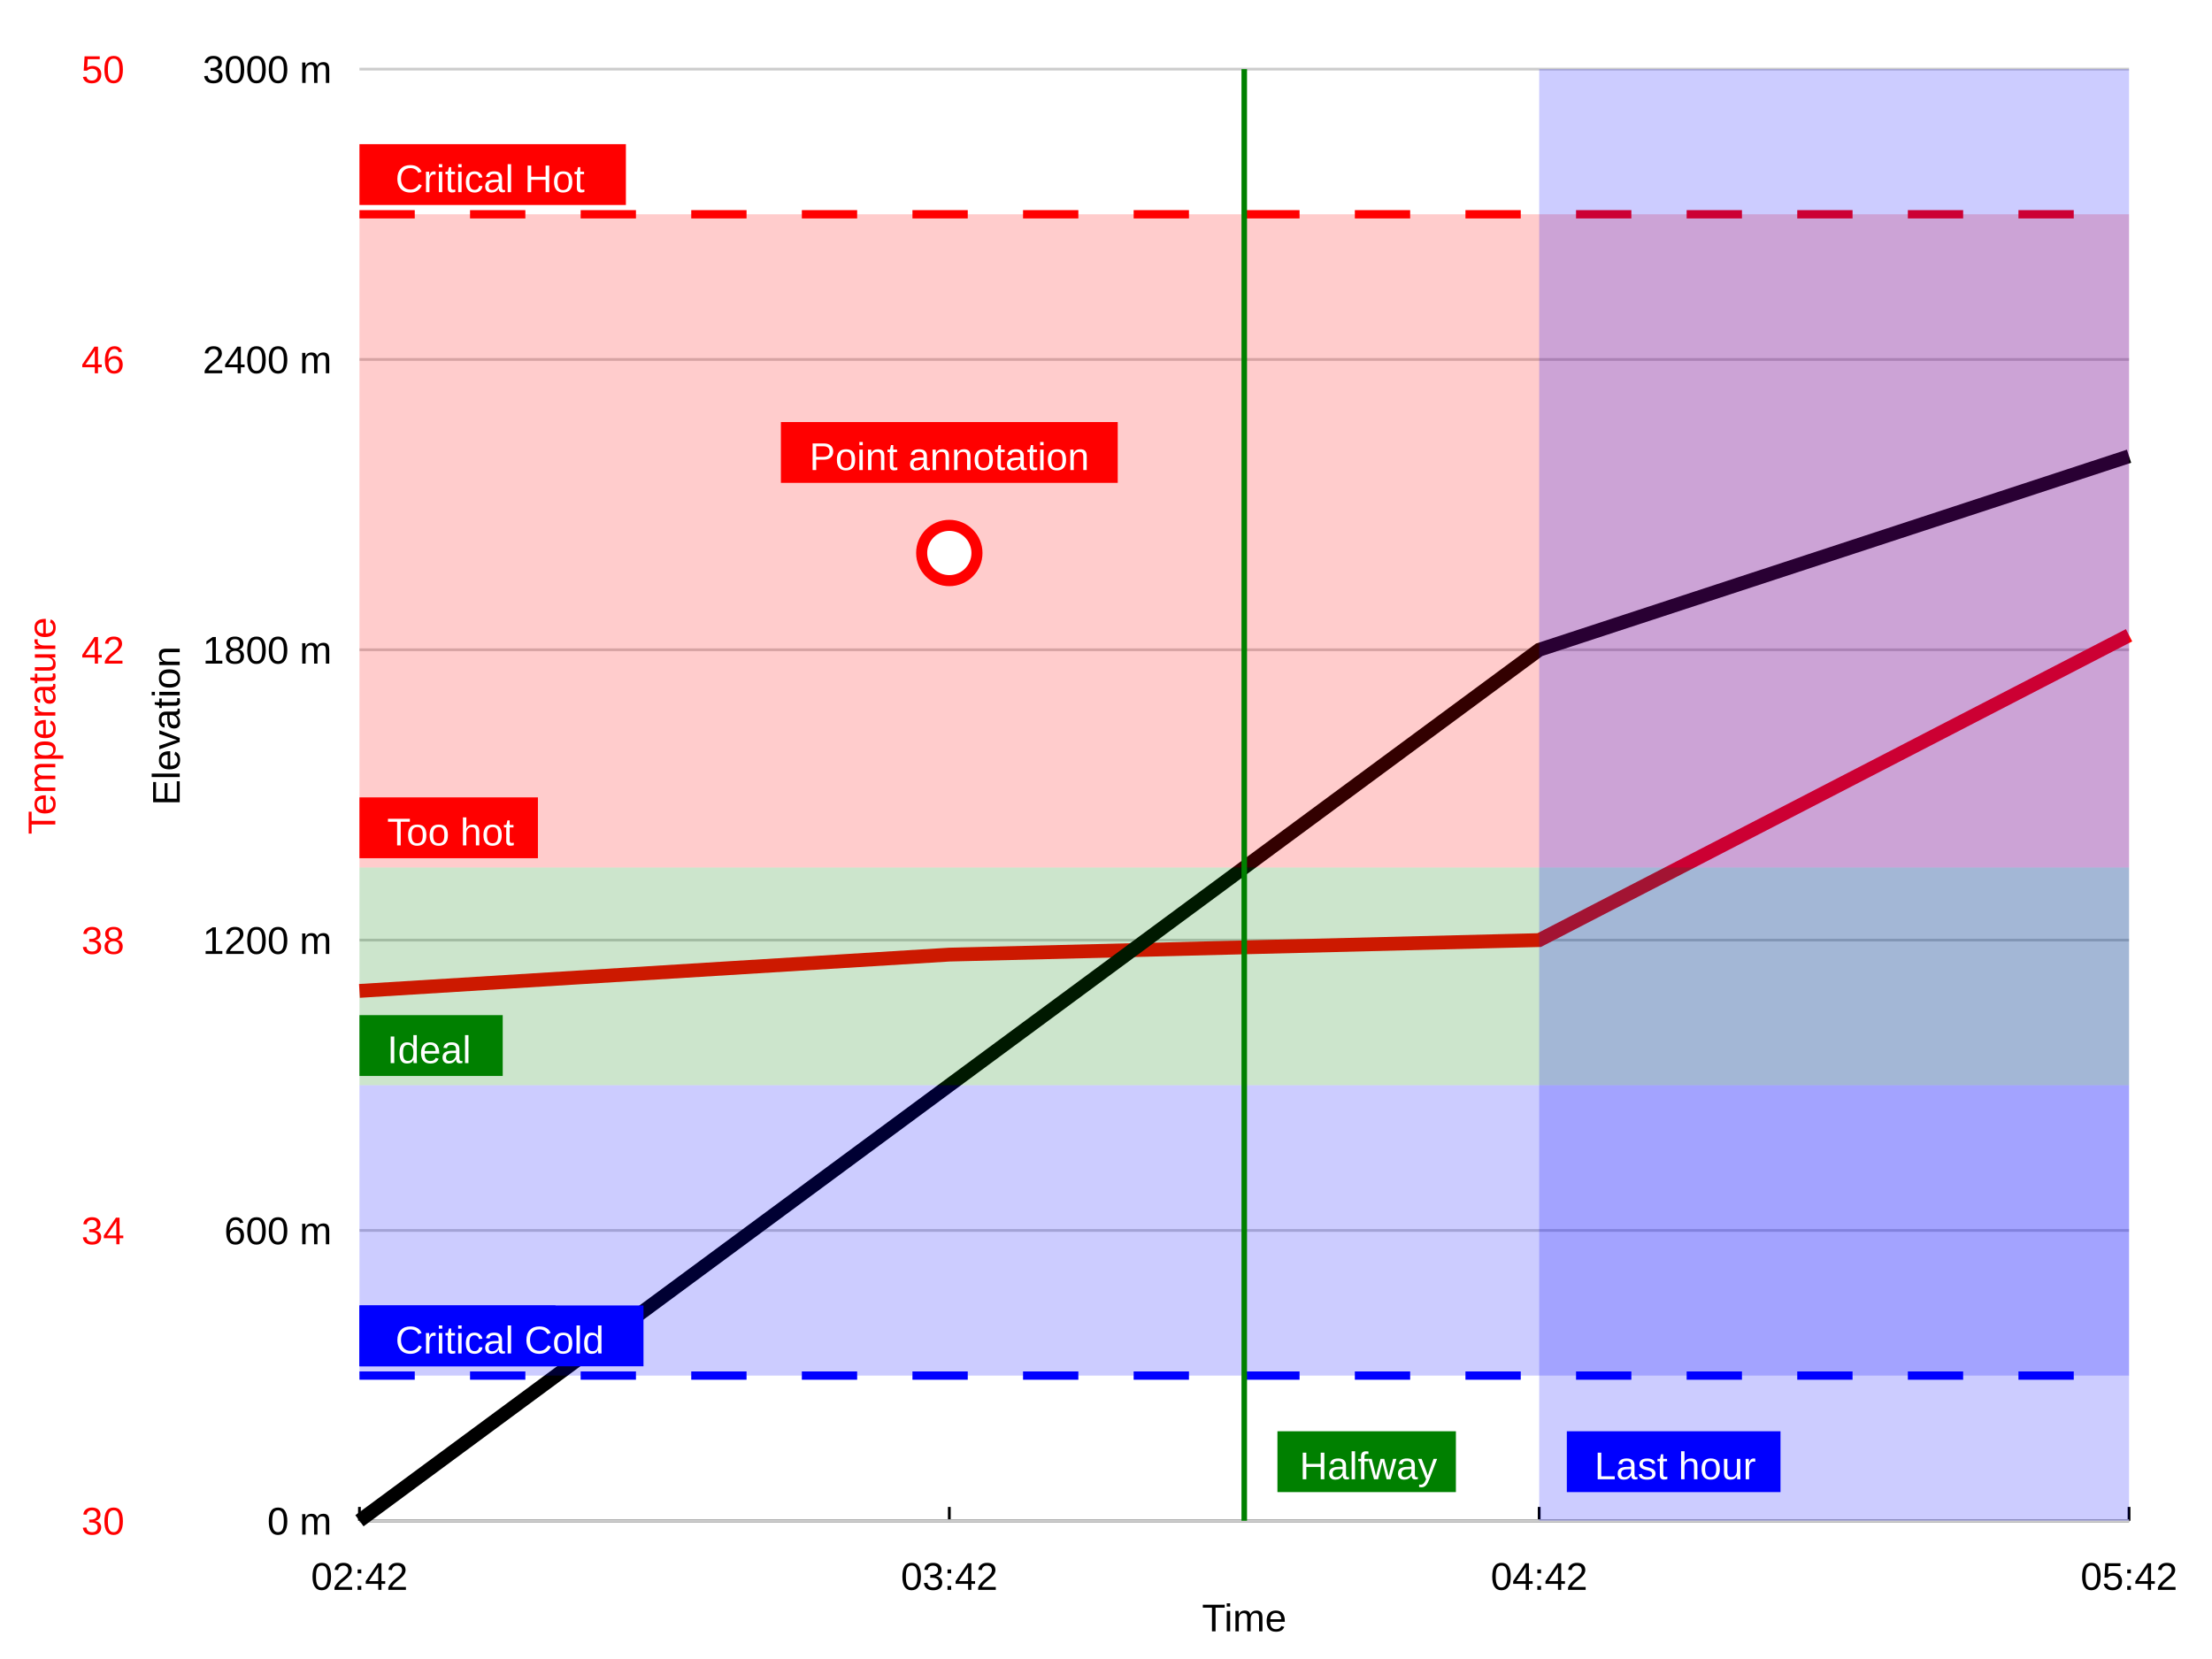
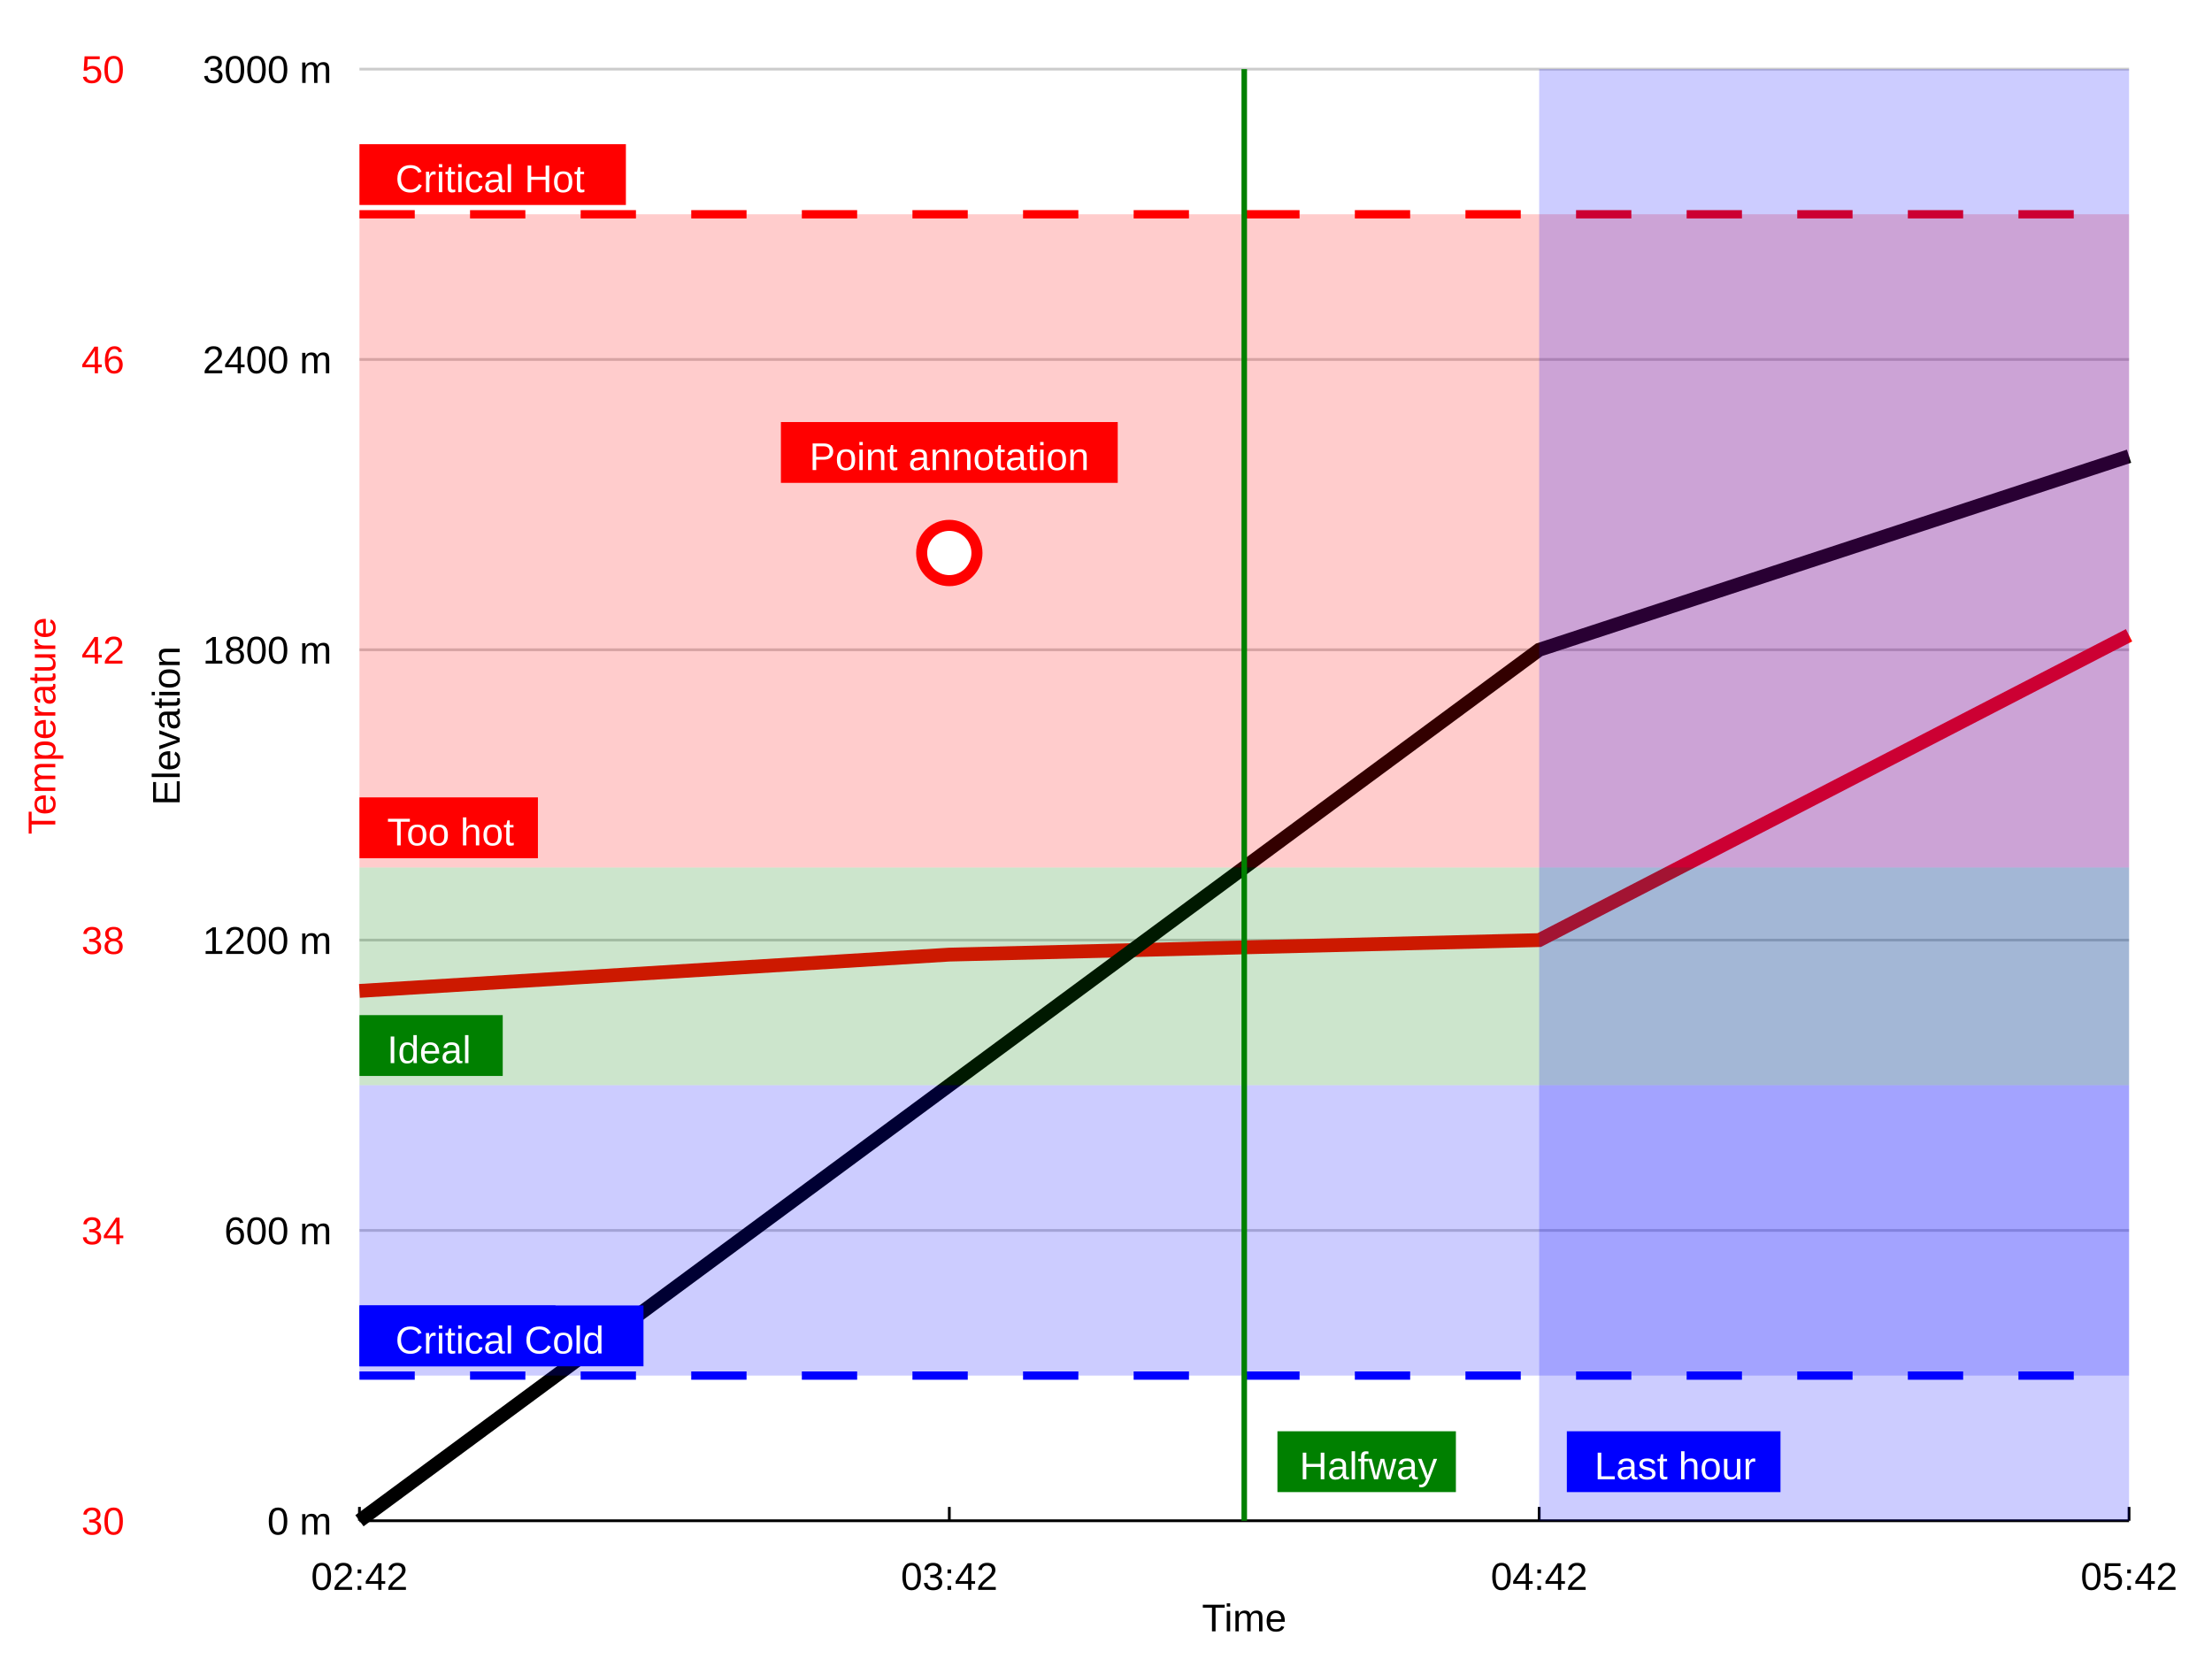
<svg xmlns="http://www.w3.org/2000/svg" width="800" height="600" viewBox="0 0 800 600">
  <rect x="0" y="0" width="800" height="600" fill="white" fill-opacity="1" stroke="none" stroke-width="0" rx="0" ry="0" />
  <text x="45" y="555" font-family="arial" font-size="14" fill="red" stroke="none" stroke-width="0" text-anchor="end" dominant-baseline="alphabetic" alignment-baseline="auto">30</text>
  <text x="45" y="450" font-family="arial" font-size="14" fill="red" stroke="none" stroke-width="0" text-anchor="end" dominant-baseline="alphabetic" alignment-baseline="auto">34</text>
  <text x="45" y="345" font-family="arial" font-size="14" fill="red" stroke="none" stroke-width="0" text-anchor="end" dominant-baseline="alphabetic" alignment-baseline="auto">38</text>
  <text x="45" y="240" font-family="arial" font-size="14" fill="red" stroke="none" stroke-width="0" text-anchor="end" dominant-baseline="alphabetic" alignment-baseline="auto">42</text>
  <text x="45" y="135" font-family="arial" font-size="14" fill="red" stroke="none" stroke-width="0" text-anchor="end" dominant-baseline="alphabetic" alignment-baseline="auto">46</text>
  <text x="45" y="30" font-family="arial" font-size="14" fill="red" stroke="none" stroke-width="0" text-anchor="end" dominant-baseline="alphabetic" alignment-baseline="auto">50</text>
  <text x="20" y="262.5" font-family="arial" font-size="14" fill="red" stroke="none" stroke-width="0" text-anchor="middle" dominant-baseline="alphabetic" alignment-baseline="middle" transform="rotate(270, 20, 262.5)">Temperature</text>
  <text x="120" y="555" font-family="arial" font-size="14" fill="black" stroke="none" stroke-width="0" text-anchor="end" dominant-baseline="alphabetic" alignment-baseline="auto">0 m</text>
  <text x="120" y="450" font-family="arial" font-size="14" fill="black" stroke="none" stroke-width="0" text-anchor="end" dominant-baseline="alphabetic" alignment-baseline="auto">600 m</text>
  <text x="120" y="345" font-family="arial" font-size="14" fill="black" stroke="none" stroke-width="0" text-anchor="end" dominant-baseline="alphabetic" alignment-baseline="auto">1200 m</text>
  <text x="120" y="240" font-family="arial" font-size="14" fill="black" stroke="none" stroke-width="0" text-anchor="end" dominant-baseline="alphabetic" alignment-baseline="auto">1800 m</text>
  <text x="120" y="135" font-family="arial" font-size="14" fill="black" stroke="none" stroke-width="0" text-anchor="end" dominant-baseline="alphabetic" alignment-baseline="auto">2400 m</text>
  <text x="120" y="30" font-family="arial" font-size="14" fill="black" stroke="none" stroke-width="0" text-anchor="end" dominant-baseline="alphabetic" alignment-baseline="auto">3000 m</text>
  <text x="65" y="262.5" font-family="arial" font-size="14" fill="black" stroke="none" stroke-width="0" text-anchor="middle" dominant-baseline="alphabetic" alignment-baseline="middle" transform="rotate(270, 65, 262.5)">Elevation</text>
-   <line x1="130" y1="550" x2="770" y2="550" stroke="black" stroke-dasharray="none" stroke-width="1" />
+   <line x1="130" y1="550" x2="770" y2="550" stroke="black" stroke-dasharray="none" stroke-width="1" stroke-opacity="1" />
  <text x="130" y="575" font-family="arial" font-size="14" fill="black" stroke="none" stroke-width="0" text-anchor="middle" dominant-baseline="alphabetic" alignment-baseline="auto">02:42</text>
-   <line x1="130" y1="550" x2="130" y2="545" stroke="black" stroke-dasharray="none" stroke-width="1" />
+   <line x1="130" y1="550" x2="130" y2="545" stroke="black" stroke-dasharray="none" stroke-width="1" stroke-opacity="1" />
  <text x="343.333" y="575" font-family="arial" font-size="14" fill="black" stroke="none" stroke-width="0" text-anchor="middle" dominant-baseline="alphabetic" alignment-baseline="auto">03:42</text>
-   <line x1="343.333" y1="550" x2="343.333" y2="545" stroke="black" stroke-dasharray="none" stroke-width="1" />
+   <line x1="343.333" y1="550" x2="343.333" y2="545" stroke="black" stroke-dasharray="none" stroke-width="1" stroke-opacity="1" />
  <text x="556.667" y="575" font-family="arial" font-size="14" fill="black" stroke="none" stroke-width="0" text-anchor="middle" dominant-baseline="alphabetic" alignment-baseline="auto">04:42</text>
-   <line x1="556.667" y1="550" x2="556.667" y2="545" stroke="black" stroke-dasharray="none" stroke-width="1" />
+   <line x1="556.667" y1="550" x2="556.667" y2="545" stroke="black" stroke-dasharray="none" stroke-width="1" stroke-opacity="1" />
  <text x="770" y="575" font-family="arial" font-size="14" fill="black" stroke="none" stroke-width="0" text-anchor="middle" dominant-baseline="alphabetic" alignment-baseline="auto">05:42</text>
-   <line x1="770" y1="550" x2="770" y2="545" stroke="black" stroke-dasharray="none" stroke-width="1" />
+   <line x1="770" y1="550" x2="770" y2="545" stroke="black" stroke-dasharray="none" stroke-width="1" stroke-opacity="1" />
  <text x="450" y="590" font-family="arial" font-size="14" fill="black" stroke="none" stroke-width="0" text-anchor="middle" dominant-baseline="alphabetic" alignment-baseline="auto">Time</text>
-   <line x1="130" y1="550" x2="770" y2="550" stroke="#ccc" stroke-dasharray="none" stroke-width="1" />
-   <line x1="130" y1="445" x2="770" y2="445" stroke="#ccc" stroke-dasharray="none" stroke-width="1" />
-   <line x1="130" y1="340" x2="770" y2="340" stroke="#ccc" stroke-dasharray="none" stroke-width="1" />
-   <line x1="130" y1="235" x2="770" y2="235" stroke="#ccc" stroke-dasharray="none" stroke-width="1" />
-   <line x1="130" y1="130" x2="770" y2="130" stroke="#ccc" stroke-dasharray="none" stroke-width="1" />
-   <line x1="130" y1="25" x2="770" y2="25" stroke="#ccc" stroke-dasharray="none" stroke-width="1" />
+   <line x1="130" y1="445" x2="770" y2="445" stroke="black" stroke-dasharray="none" stroke-width="1" stroke-opacity="0.2" />
+   <line x1="130" y1="340" x2="770" y2="340" stroke="black" stroke-dasharray="none" stroke-width="1" stroke-opacity="0.2" />
+   <line x1="130" y1="235" x2="770" y2="235" stroke="black" stroke-dasharray="none" stroke-width="1" stroke-opacity="0.2" />
+   <line x1="130" y1="130" x2="770" y2="130" stroke="black" stroke-dasharray="none" stroke-width="1" stroke-opacity="0.2" />
+   <line x1="130" y1="25" x2="770" y2="25" stroke="black" stroke-dasharray="none" stroke-width="1" stroke-opacity="0.2" />
  <path d="M 130,358.375 L 343.333,345.25 L 556.667,340 L 770,229.75" fill="none" stroke="#FF0000" stroke-width="5" />
-   <circle cx="130" cy="358.375" r="10" fill="transparent" stroke="none" stroke-width="0" />
-   <circle cx="343.333" cy="345.25" r="10" fill="transparent" stroke="none" stroke-width="0" />
-   <circle cx="556.667" cy="340" r="10" fill="transparent" stroke="none" stroke-width="0" />
-   <circle cx="770" cy="229.75" r="10" fill="transparent" stroke="none" stroke-width="0" />
  <path d="M 130,550 L 343.333,392.5 L 556.667,235 L 770,165" fill="none" stroke="black" stroke-width="5" />
-   <circle cx="130" cy="550" r="10" fill="transparent" stroke="none" stroke-width="0" />
-   <circle cx="343.333" cy="392.5" r="10" fill="transparent" stroke="none" stroke-width="0" />
-   <circle cx="556.667" cy="235" r="10" fill="transparent" stroke="none" stroke-width="0" />
-   <circle cx="770" cy="165" r="10" fill="transparent" stroke="none" stroke-width="0" />
-   <line x1="130" y1="77.5" x2="770" y2="77.5" stroke="red" stroke-dasharray="20,20" stroke-width="3" />
+   <line x1="130" y1="77.5" x2="770" y2="77.5" stroke="red" stroke-dasharray="20,20" stroke-width="3" stroke-opacity="1" />
  <rect x="130" y="52.136" width="96.364" height="22" fill="red" fill-opacity="1" stroke="none" stroke-width="0" rx="0" ry="0" />
  <text x="143" y="69.5" font-family="arial" font-size="14" fill="white" stroke="none" stroke-width="0" text-anchor="start" dominant-baseline="alphabetic" alignment-baseline="auto">Critical Hot</text>
  <rect x="130" y="77.5" width="640" height="236.25" fill="red" fill-opacity="0.2" stroke="none" stroke-width="0" rx="0" ry="0" />
  <rect x="130" y="288.386" width="64.545" height="22" fill="red" fill-opacity="1" stroke="none" stroke-width="0" rx="0" ry="0" />
  <text x="140" y="305.75" font-family="arial" font-size="14" fill="white" stroke="none" stroke-width="0" text-anchor="start" dominant-baseline="alphabetic" alignment-baseline="auto">Too hot</text>
  <rect x="130" y="313.75" width="640" height="78.75" fill="green" fill-opacity="0.2" stroke="none" stroke-width="0" rx="0" ry="0" />
  <rect x="130" y="367.136" width="51.818" height="22" fill="green" fill-opacity="1" stroke="none" stroke-width="0" rx="0" ry="0" />
  <text x="140" y="384.5" font-family="arial" font-size="14" fill="white" stroke="none" stroke-width="0" text-anchor="start" dominant-baseline="alphabetic" alignment-baseline="auto">Ideal</text>
  <rect x="130" y="392.5" width="640" height="105" fill="blue" fill-opacity="0.2" stroke="none" stroke-width="0" rx="0" ry="0" />
  <rect x="130" y="472.136" width="70.909" height="22" fill="blue" fill-opacity="1" stroke="none" stroke-width="0" rx="0" ry="0" />
  <text x="140" y="489.5" font-family="arial" font-size="14" fill="white" stroke="none" stroke-width="0" text-anchor="start" dominant-baseline="alphabetic" alignment-baseline="auto">Too cold</text>
-   <line x1="130" y1="497.5" x2="770" y2="497.5" stroke="blue" stroke-dasharray="20,20" stroke-width="3" />
+   <line x1="130" y1="497.5" x2="770" y2="497.5" stroke="blue" stroke-dasharray="20,20" stroke-width="3" stroke-opacity="1" />
  <rect x="130" y="472.136" width="102.727" height="22" fill="blue" fill-opacity="1" stroke="none" stroke-width="0" rx="0" ry="0" />
  <text x="143" y="489.5" font-family="arial" font-size="14" fill="white" stroke="none" stroke-width="0" text-anchor="start" dominant-baseline="alphabetic" alignment-baseline="auto">Critical Cold</text>
  <circle cx="343.333" cy="200" r="10" fill="white" stroke="red" stroke-width="4" />
  <rect x="282.424" y="152.636" width="121.818" height="22" fill="red" fill-opacity="1" stroke="none" stroke-width="0" rx="0" ry="0" />
  <text x="343.333" y="170" font-family="arial" font-size="14" fill="white" stroke="none" stroke-width="0" text-anchor="middle" dominant-baseline="alphabetic" alignment-baseline="auto">Point annotation</text>
-   <line x1="450" y1="550" x2="450" y2="25" stroke="green" stroke-dasharray="none" stroke-width="2" />
+   <line x1="450" y1="550" x2="450" y2="25" stroke="green" stroke-dasharray="none" stroke-width="2" stroke-opacity="1" />
  <rect x="462" y="517.636" width="64.545" height="22" fill="green" fill-opacity="1" stroke="none" stroke-width="0" rx="0" ry="0" />
  <text x="470" y="535" font-family="arial" font-size="14" fill="white" stroke="none" stroke-width="0" text-anchor="start" dominant-baseline="alphabetic" alignment-baseline="auto">Halfway</text>
  <rect x="556.667" y="25" width="213.333" height="525" fill="blue" fill-opacity="0.2" stroke="none" stroke-width="0" rx="0" ry="0" />
  <rect x="566.667" y="517.636" width="77.273" height="22" fill="blue" fill-opacity="1" stroke="none" stroke-width="0" rx="0" ry="0" />
  <text x="576.667" y="535" font-family="arial" font-size="14" fill="white" stroke="none" stroke-width="0" text-anchor="start" dominant-baseline="alphabetic" alignment-baseline="auto">Last hour</text>
</svg>
